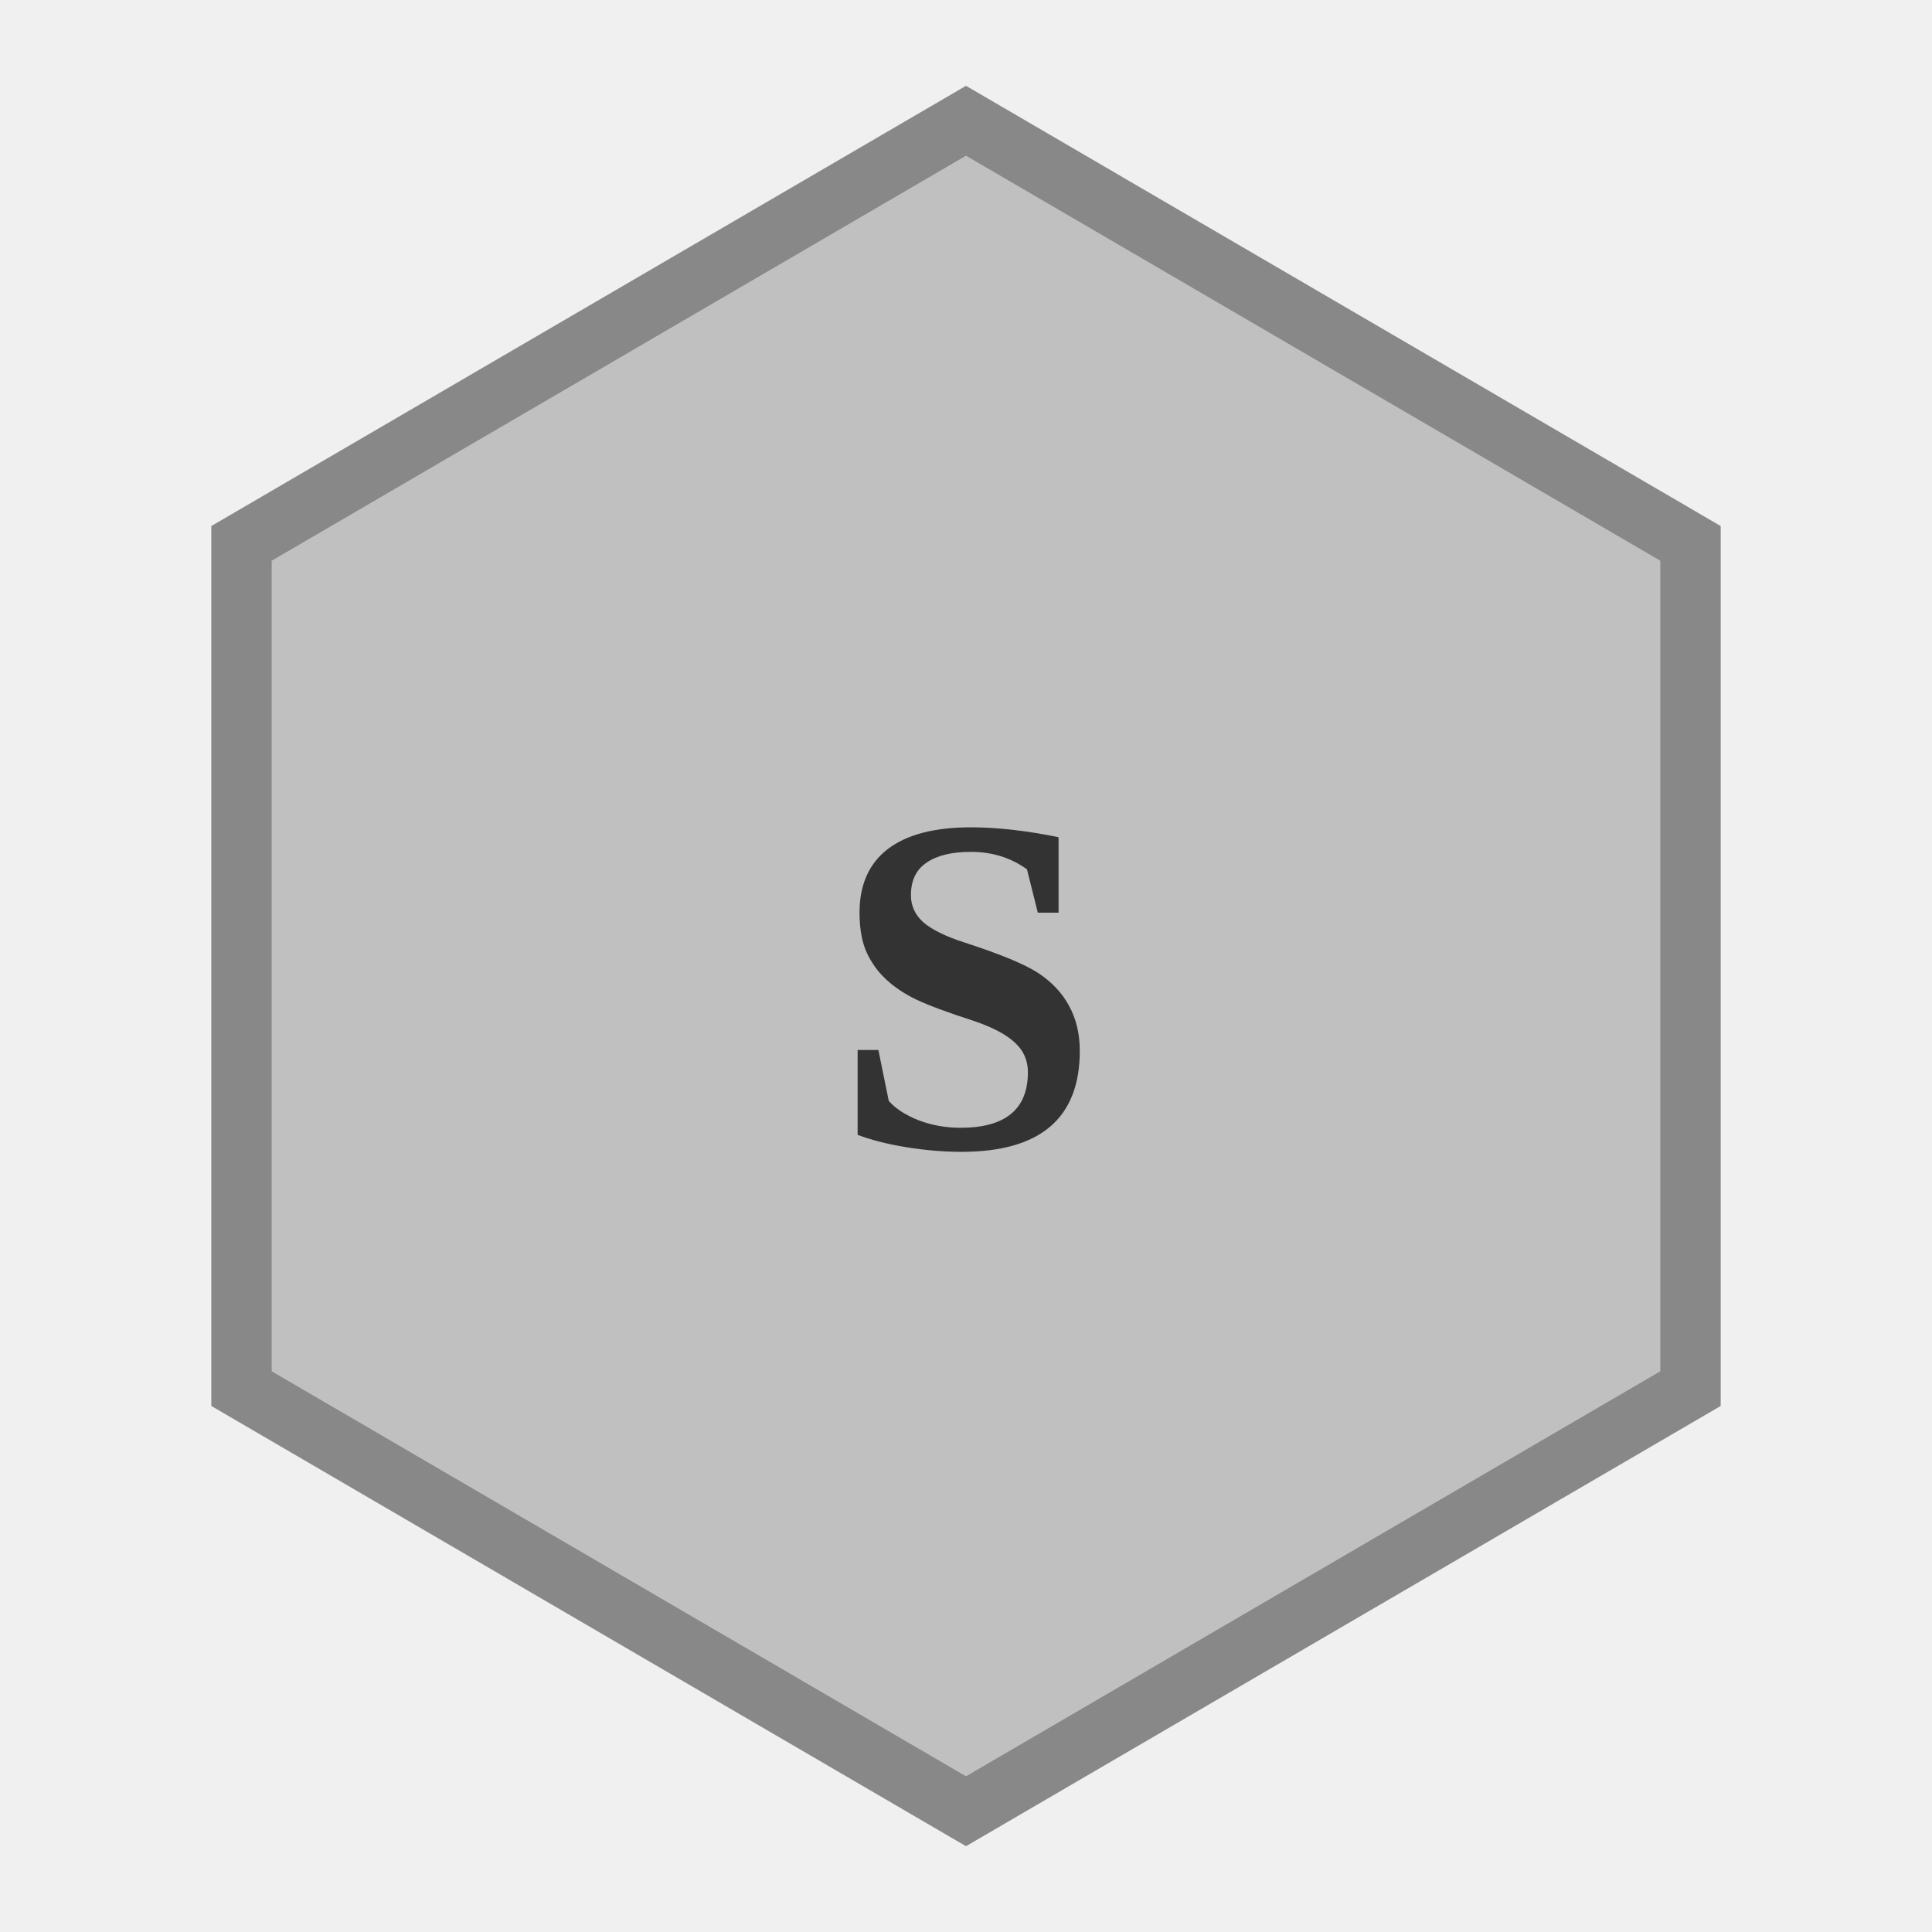
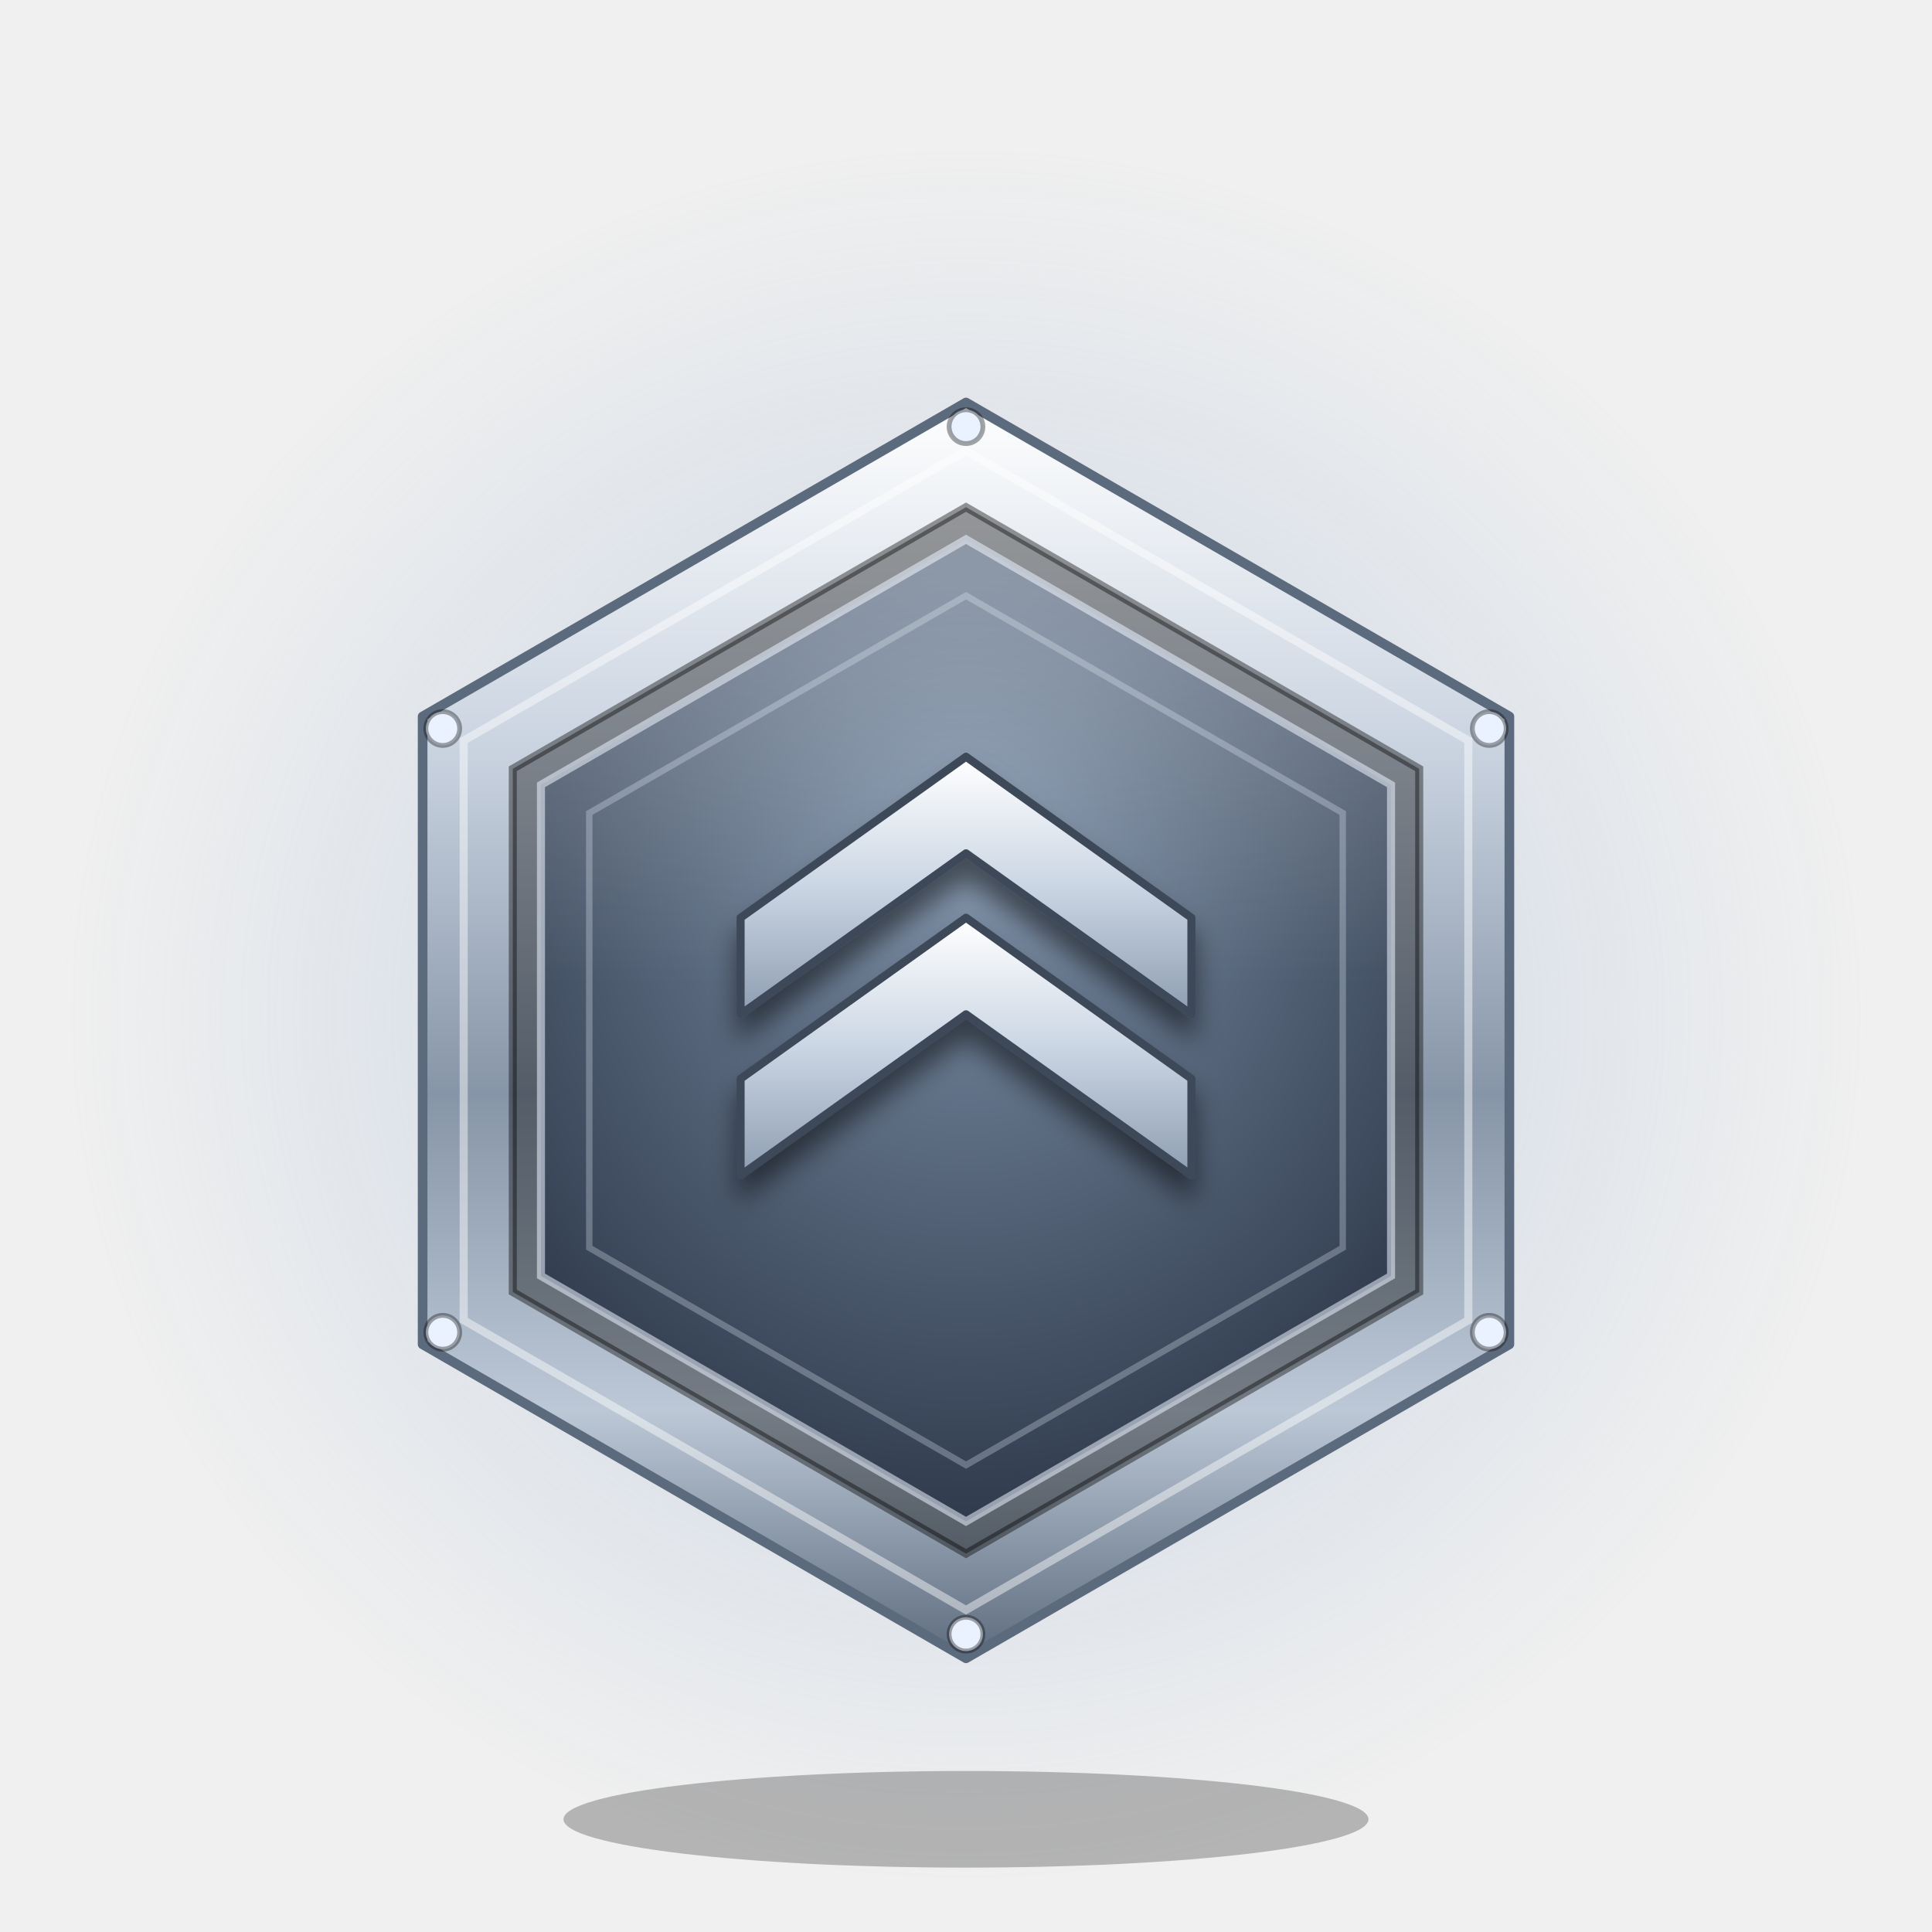
- <svg xmlns="http://www.w3.org/2000/svg" viewBox="0 0 64 64">
-   <polygon points="32,4 56,18 56,46 32,60 8,46 8,18" fill="#c0c0c0" stroke="#888" stroke-width="2" />
-   <text x="32" y="38" text-anchor="middle" fill="#333" font-size="16" font-weight="bold">S</text>
+ <svg xmlns="http://www.w3.org/2000/svg" viewBox="0 0 240 240" width="240" height="240" role="img" aria-label="Silver rank badge">
+   <defs>
+     <linearGradient id="si_rim" x1="0" y1="0" x2="0" y2="1">
+       <stop offset="0" stop-color="#FFFFFF" />
+       <stop offset="0.28" stop-color="#C9D3E0" />
+       <stop offset="0.55" stop-color="#8795A8" />
+       <stop offset="0.8" stop-color="#BCC8D6" />
+       <stop offset="1" stop-color="#5C6A7D" />
+     </linearGradient>
+     <linearGradient id="si_em" x1="0" y1="0" x2="0" y2="1">
+       <stop offset="0" stop-color="#FFFFFF" />
+       <stop offset=".5" stop-color="#CBD6E4" />
+       <stop offset="1" stop-color="#8E9DB1" />
+     </linearGradient>
+     <radialGradient id="si_core" cx=".5" cy=".3" r=".8">
+       <stop offset="0" stop-color="#7E91A9" />
+       <stop offset="1" stop-color="#252F40" />
+     </radialGradient>
+     <linearGradient id="si_hl" x1="0" y1="0" x2="0" y2="1">
+       <stop offset="0" stop-color="#fff" stop-opacity=".30" />
+       <stop offset="1" stop-color="#fff" stop-opacity="0" />
+     </linearGradient>
+     <radialGradient id="si_glow" cx=".5" cy=".5" r=".5">
+       <stop offset=".45" stop-color="#9FB6D3" stop-opacity=".30" />
+       <stop offset="1" stop-color="#9FB6D3" stop-opacity="0" />
+     </radialGradient>
+     <filter id="si_ds" x="-20%" y="-20%" width="140%" height="140%">
+       <feGaussianBlur in="SourceAlpha" stdDeviation="1.6" />
+       <feOffset dy="2.5" result="b" />
+       <feComponentTransfer>
+         <feFuncA type="linear" slope=".5" />
+       </feComponentTransfer>
+       <feMerge>
+         <feMergeNode />
+         <feMergeNode in="SourceGraphic" />
+       </feMerge>
+     </filter>
+   </defs>
+   <ellipse cx="120" cy="126" rx="112" ry="108" fill="url(#si_glow)" />
+   <ellipse cx="120" cy="226" rx="50" ry="6" fill="#000" opacity=".25" />
+   <polygon points="120.0,50.0 187.5,89.0 187.5,167.0 120.0,206.0 52.5,167.0 52.5,89.0" fill="url(#si_rim)" stroke="#5C6A7D" stroke-width="1.2" stroke-linejoin="round" />
+   <polygon points="120.0,56.0 182.4,92.0 182.4,164.0 120.0,200.0 57.6,164.0 57.6,92.0" fill="none" stroke="#fff" stroke-opacity=".45" stroke-width="1" />
+   <circle cx="120.0" cy="53.0" r="2.1" fill="#EAF2FF" stroke="#000" stroke-opacity=".35" stroke-width=".6" />
+   <circle cx="185.0" cy="90.5" r="2.1" fill="#EAF2FF" stroke="#000" stroke-opacity=".35" stroke-width=".6" />
+   <circle cx="185.0" cy="165.5" r="2.1" fill="#EAF2FF" stroke="#000" stroke-opacity=".35" stroke-width=".6" />
+   <circle cx="120.0" cy="203.0" r="2.1" fill="#EAF2FF" stroke="#000" stroke-opacity=".35" stroke-width=".6" />
+   <circle cx="55.0" cy="165.5" r="2.1" fill="#EAF2FF" stroke="#000" stroke-opacity=".35" stroke-width=".6" />
+   <circle cx="55.0" cy="90.5" r="2.1" fill="#EAF2FF" stroke="#000" stroke-opacity=".35" stroke-width=".6" />
+   <polygon points="120.0,63.0 176.3,95.5 176.3,160.5 120.0,193.0 63.7,160.5 63.7,95.5" fill="#000" fill-opacity=".38" stroke="#000" stroke-opacity=".4" stroke-width="1" />
+   <polygon points="120.0,67.0 172.8,97.5 172.8,158.5 120.0,189.0 67.2,158.5 67.2,97.5" fill="url(#si_core)" stroke="#EAF2FF" stroke-opacity=".55" stroke-width="1" />
+   <polygon points="120.0,74.0 166.8,101.0 166.8,155.0 120.0,182.0 73.2,155.0 73.2,101.0" fill="none" stroke="#EAF2FF" stroke-opacity=".28" stroke-width=".8" />
+   <polygon points="120.0,67.0 172.8,97.5 172.8,122 67.2,122 67.2,97.5" fill="url(#si_hl)" />
+   <g filter="url(#si_ds)">
+     <path d="M92 114 L120 94 L148 114 L148 126 L120 106 L92 126 Z" fill="url(#si_em)" stroke="#3C4859" stroke-width="1" stroke-linejoin="round" />
+     <path d="M92 134 L120 114 L148 134 L148 146 L120 126 L92 146 Z" fill="url(#si_em)" stroke="#3C4859" stroke-width="1" stroke-linejoin="round" />
+   </g>
</svg>
